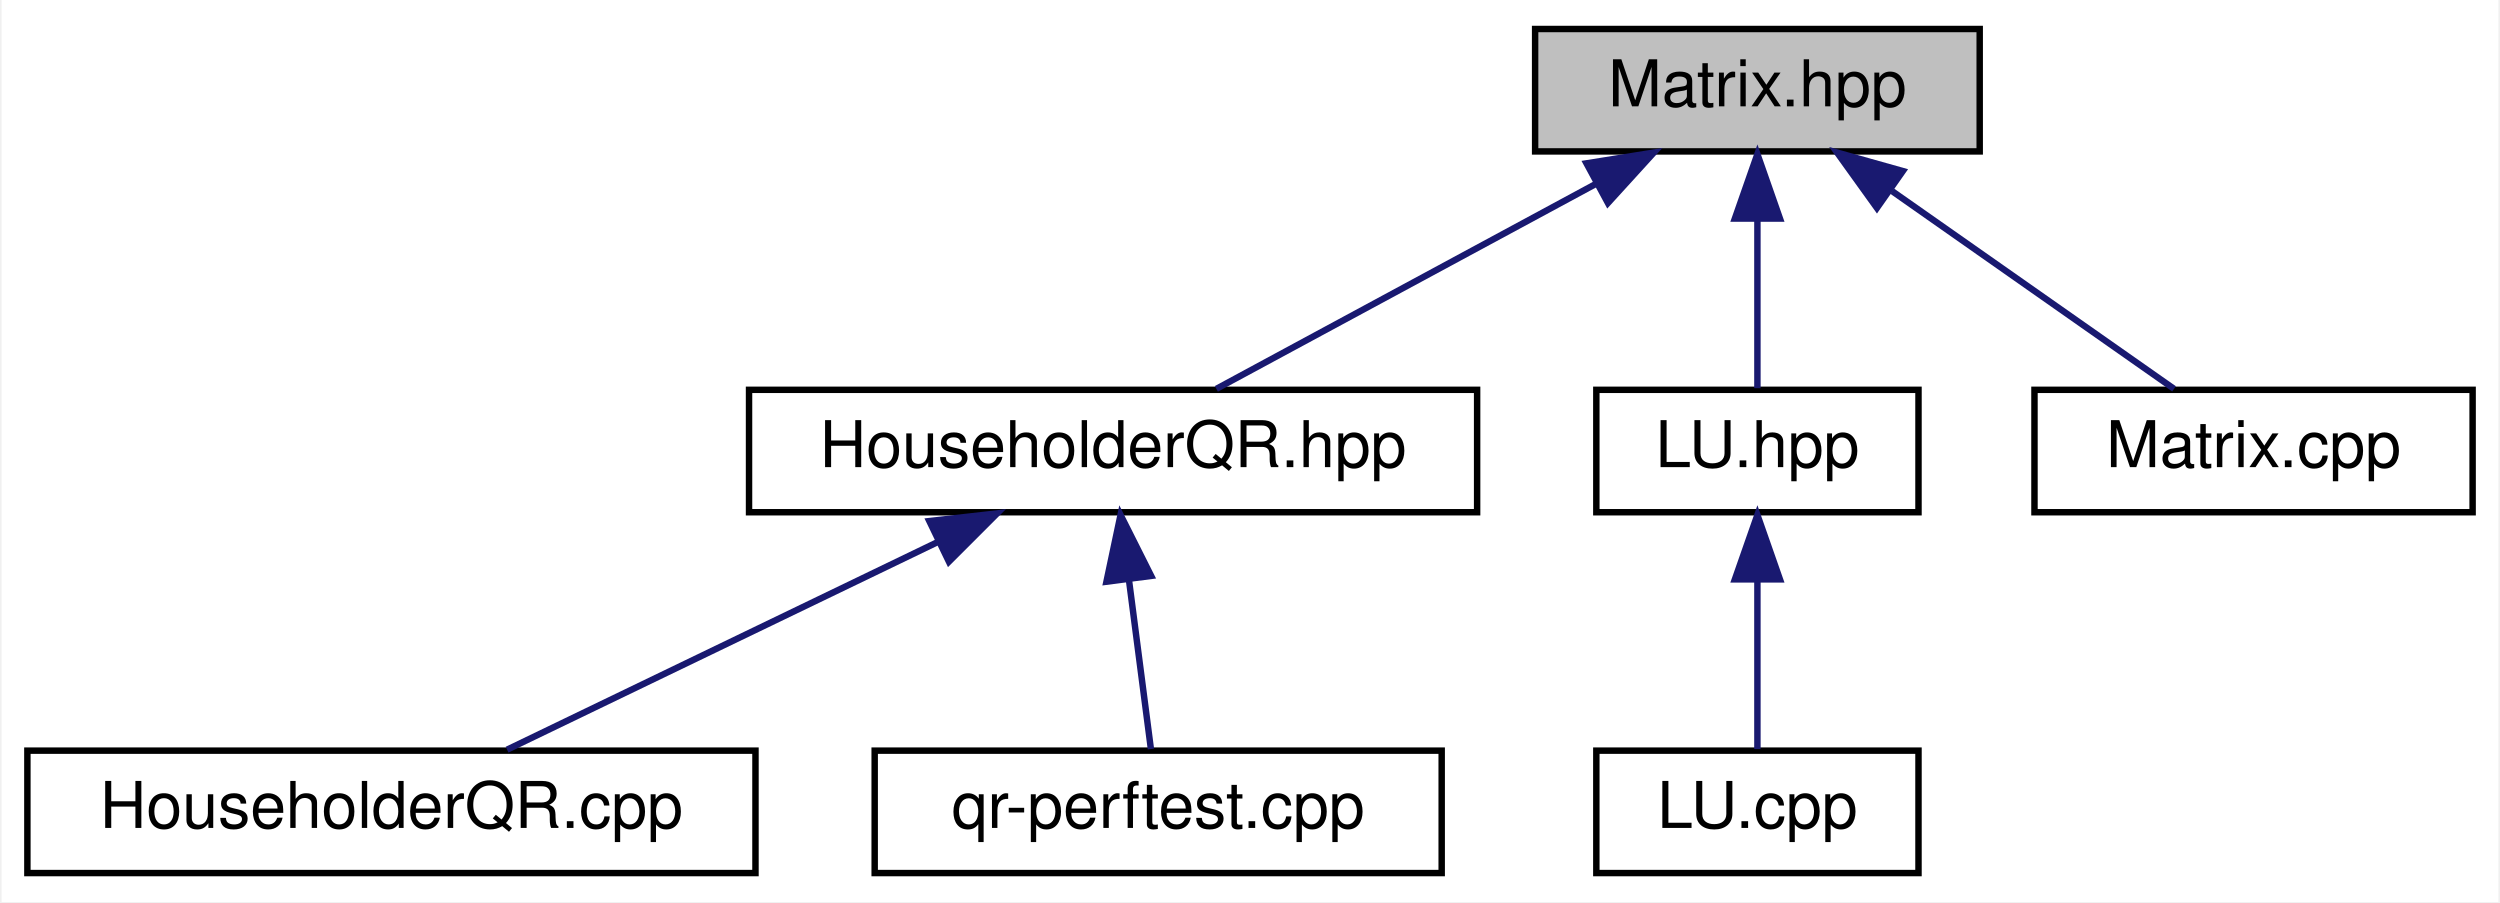
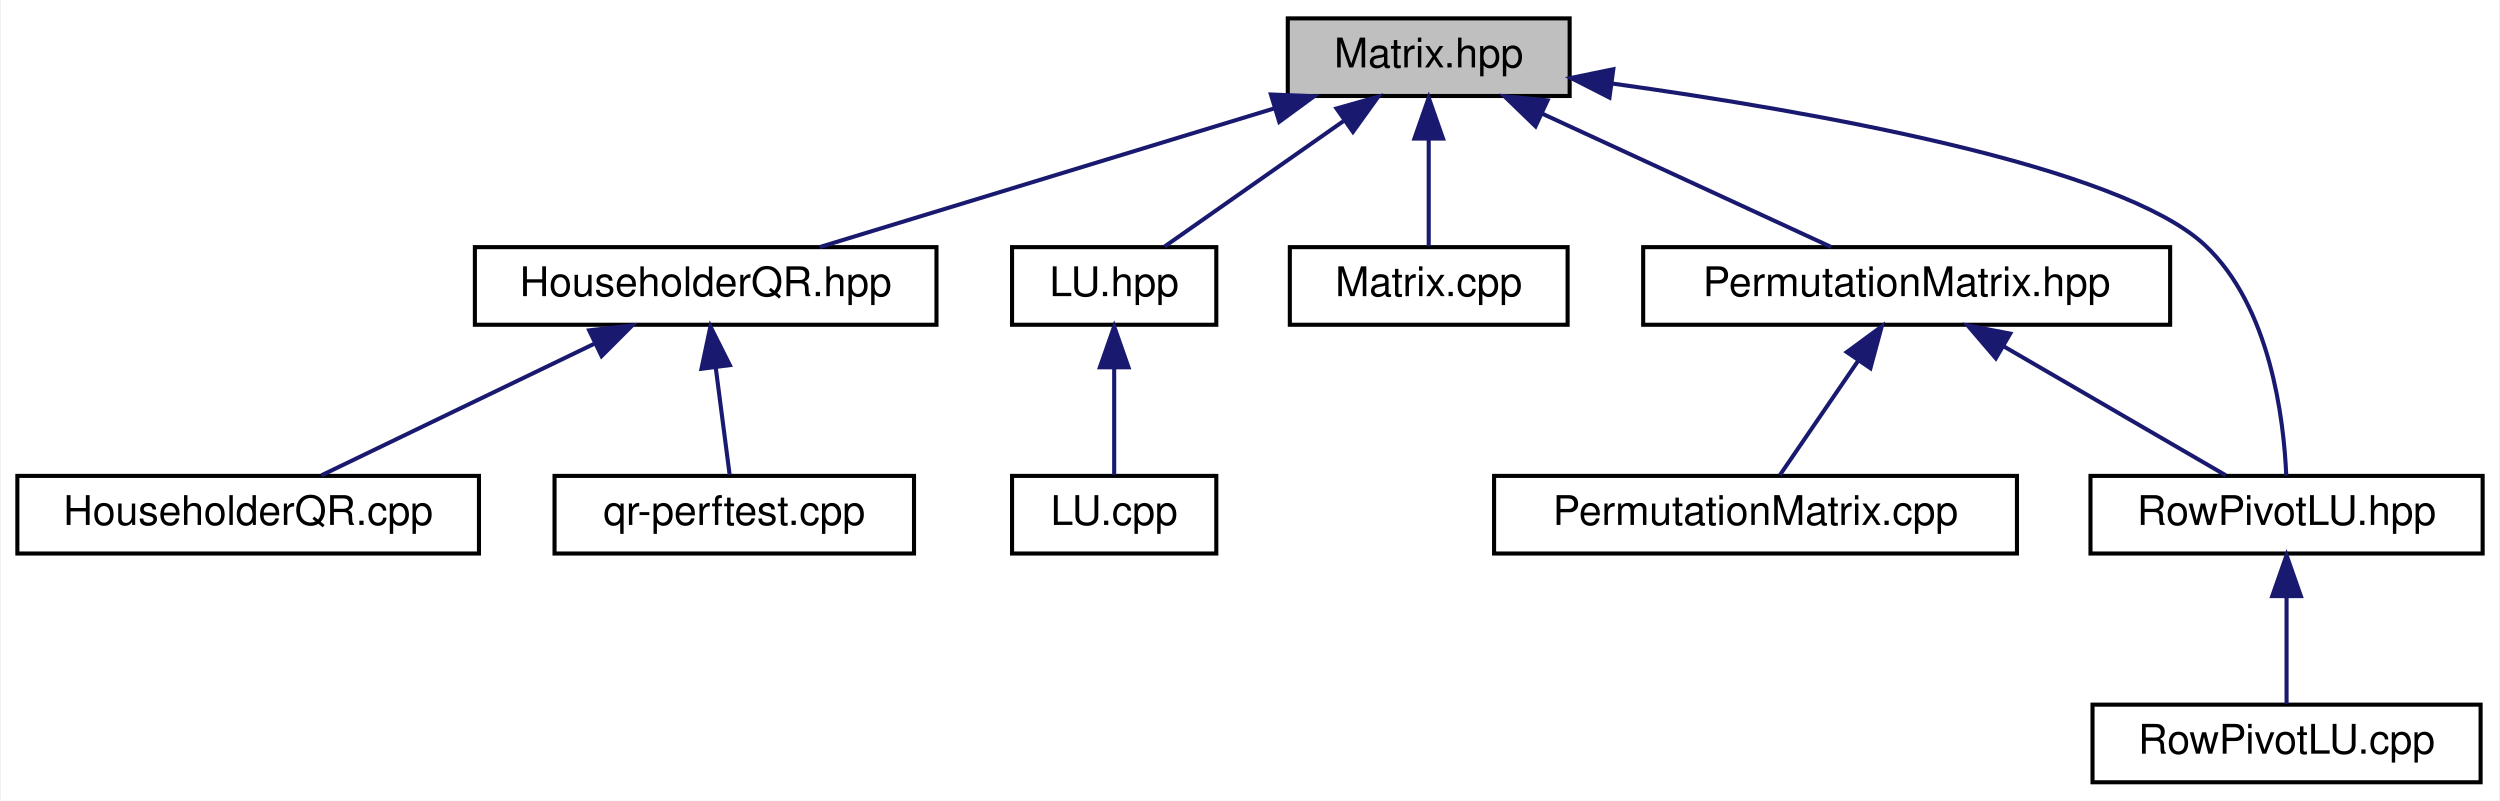
- <svg xmlns="http://www.w3.org/2000/svg" xmlns:xlink="http://www.w3.org/1999/xlink" width="388pt" height="140pt" viewBox="0.00 0.00 387.50 140.00">
-   <g id="graph0" class="graph" transform="scale(1 1) rotate(0) translate(4 136)">
-     <polygon fill="white" stroke="transparent" points="-4,4 -4,-136 383.5,-136 383.5,4 -4,4" />
+ <svg xmlns="http://www.w3.org/2000/svg" xmlns:xlink="http://www.w3.org/1999/xlink" width="612pt" height="196pt" viewBox="0.00 0.00 611.50 196.00">
+   <g id="graph0" class="graph" transform="scale(1 1) rotate(0) translate(4 192)">
+     <polygon fill="white" stroke="transparent" points="-4,4 -4,-192 607.5,-192 607.5,4 -4,4" />
    <g id="node1" class="node">
      <g id="a_node1">
        <a xlink:title=" ">
-           <polygon fill="#bfbfbf" stroke="black" points="234,-112.5 234,-131.5 303,-131.5 303,-112.5 234,-112.5" />
-           <text text-anchor="middle" x="268.5" y="-119.5" font-family="Helvetica,sans-Serif" font-size="10.00">Matrix.hpp</text>
+           <polygon fill="#bfbfbf" stroke="black" points="311,-168.5 311,-187.5 380,-187.5 380,-168.5 311,-168.5" />
+           <text text-anchor="middle" x="345.5" y="-175.5" font-family="Helvetica,sans-Serif" font-size="10.00">Matrix.hpp</text>
        </a>
      </g>
    </g>
    <g id="node2" class="node">
      <g id="a_node2">
        <a xlink:href="../../d9/d52/HouseholderQR_8hpp.html" target="_top" xlink:title=" ">
-           <polygon fill="white" stroke="black" points="112,-56.5 112,-75.5 225,-75.5 225,-56.5 112,-56.5" />
-           <text text-anchor="middle" x="168.5" y="-63.5" font-family="Helvetica,sans-Serif" font-size="10.00">HouseholderQR.hpp</text>
+           <polygon fill="white" stroke="black" points="112,-112.5 112,-131.5 225,-131.5 225,-112.5 112,-112.5" />
+           <text text-anchor="middle" x="168.5" y="-119.5" font-family="Helvetica,sans-Serif" font-size="10.00">HouseholderQR.hpp</text>
        </a>
      </g>
    </g>
    <g id="edge1" class="edge">
-       <path fill="none" stroke="midnightblue" d="M243.41,-107.45C224.95,-97.48 200.4,-84.23 184.53,-75.65" />
-       <polygon fill="midnightblue" stroke="midnightblue" points="241.97,-110.65 252.43,-112.32 245.3,-104.49 241.97,-110.65" />
+       <path fill="none" stroke="midnightblue" d="M307.6,-165.44C274.22,-155.26 226.4,-140.66 196.41,-131.52" />
+       <polygon fill="midnightblue" stroke="midnightblue" points="306.87,-168.87 317.45,-168.44 308.91,-162.18 306.87,-168.87" />
    </g>
    <g id="node5" class="node">
      <g id="a_node5">
        <a xlink:href="../../d6/dcf/LU_8hpp.html" target="_top" xlink:title=" ">
-           <polygon fill="white" stroke="black" points="243.5,-56.5 243.5,-75.5 293.5,-75.5 293.5,-56.5 243.5,-56.5" />
-           <text text-anchor="middle" x="268.5" y="-63.5" font-family="Helvetica,sans-Serif" font-size="10.00">LU.hpp</text>
+           <polygon fill="white" stroke="black" points="243.5,-112.5 243.5,-131.5 293.5,-131.5 293.5,-112.5 243.5,-112.5" />
+           <text text-anchor="middle" x="268.5" y="-119.5" font-family="Helvetica,sans-Serif" font-size="10.00">LU.hpp</text>
        </a>
      </g>
    </g>
    <g id="edge4" class="edge">
-       <path fill="none" stroke="midnightblue" d="M268.5,-101.8C268.5,-92.91 268.5,-82.78 268.5,-75.75" />
-       <polygon fill="midnightblue" stroke="midnightblue" points="265,-102.08 268.5,-112.08 272,-102.08 265,-102.08" />
+       <path fill="none" stroke="midnightblue" d="M324.6,-162.34C310.59,-152.52 292.62,-139.91 280.84,-131.65" />
+       <polygon fill="midnightblue" stroke="midnightblue" points="322.93,-165.45 333.13,-168.32 326.95,-159.72 322.93,-165.45" />
    </g>
    <g id="node7" class="node">
      <g id="a_node7">
        <a xlink:href="../../dd/d52/Matrix_8cpp.html" target="_top" xlink:title=" ">
-           <polygon fill="white" stroke="black" points="311.5,-56.5 311.5,-75.5 379.5,-75.5 379.5,-56.5 311.5,-56.5" />
-           <text text-anchor="middle" x="345.5" y="-63.5" font-family="Helvetica,sans-Serif" font-size="10.00">Matrix.cpp</text>
+           <polygon fill="white" stroke="black" points="311.5,-112.5 311.5,-131.5 379.5,-131.5 379.5,-112.5 311.5,-112.5" />
+           <text text-anchor="middle" x="345.5" y="-119.5" font-family="Helvetica,sans-Serif" font-size="10.00">Matrix.cpp</text>
        </a>
      </g>
    </g>
    <g id="edge6" class="edge">
-       <path fill="none" stroke="midnightblue" d="M289.4,-106.34C303.41,-96.52 321.38,-83.91 333.16,-75.65" />
-       <polygon fill="midnightblue" stroke="midnightblue" points="287.05,-103.72 280.87,-112.32 291.07,-109.45 287.05,-103.72" />
+       <path fill="none" stroke="midnightblue" d="M345.5,-157.8C345.5,-148.91 345.5,-138.78 345.5,-131.75" />
+       <polygon fill="midnightblue" stroke="midnightblue" points="342,-158.08 345.5,-168.08 349,-158.08 342,-158.08" />
+     </g>
+     <g id="node8" class="node">
+       <g id="a_node8">
+         <a xlink:href="../../df/d3f/PermutationMatrix_8hpp.html" target="_top" xlink:title=" ">
+           <polygon fill="white" stroke="black" points="398,-112.5 398,-131.5 527,-131.5 527,-112.5 398,-112.5" />
+           <text text-anchor="middle" x="462.5" y="-119.5" font-family="Helvetica,sans-Serif" font-size="10.00">PermutationMatrix.hpp</text>
+         </a>
+       </g>
+     </g>
+     <g id="edge7" class="edge">
+       <path fill="none" stroke="midnightblue" d="M373.16,-164.23C395.05,-154.13 425,-140.31 444.05,-131.52" />
+       <polygon fill="midnightblue" stroke="midnightblue" points="371.65,-161.08 364.04,-168.44 374.59,-167.43 371.65,-161.08" />
+     </g>
+     <g id="node10" class="node">
+       <g id="a_node10">
+         <a xlink:href="../../d3/d5d/RowPivotLU_8hpp.html" target="_top" xlink:title=" ">
+           <polygon fill="white" stroke="black" points="507.5,-56.5 507.5,-75.5 603.5,-75.5 603.5,-56.5 507.5,-56.5" />
+           <text text-anchor="middle" x="555.5" y="-63.5" font-family="Helvetica,sans-Serif" font-size="10.00">RowPivotLU.hpp</text>
+         </a>
+       </g>
+     </g>
+     <g id="edge11" class="edge">
+       <path fill="none" stroke="midnightblue" d="M390.42,-171.55C439.76,-164.69 514.76,-151.41 535.5,-132 551.53,-116.99 554.83,-89.48 555.43,-75.56" />
+       <polygon fill="midnightblue" stroke="midnightblue" points="389.75,-168.11 380.31,-172.92 390.69,-175.05 389.75,-168.11" />
    </g>
    <g id="node3" class="node">
      <g id="a_node3">
        <a xlink:href="../../df/d5c/HouseholderQR_8cpp.html" target="_top" xlink:title=" ">
-           <polygon fill="white" stroke="black" points="0,-0.5 0,-19.5 113,-19.5 113,-0.5 0,-0.5" />
-           <text text-anchor="middle" x="56.5" y="-7.5" font-family="Helvetica,sans-Serif" font-size="10.00">HouseholderQR.cpp</text>
+           <polygon fill="white" stroke="black" points="0,-56.5 0,-75.5 113,-75.5 113,-56.5 0,-56.5" />
+           <text text-anchor="middle" x="56.5" y="-63.5" font-family="Helvetica,sans-Serif" font-size="10.00">HouseholderQR.cpp</text>
        </a>
      </g>
    </g>
    <g id="edge2" class="edge">
-       <path fill="none" stroke="midnightblue" d="M141.25,-51.86C120.48,-41.85 92.48,-28.35 74.45,-19.65" />
-       <polygon fill="midnightblue" stroke="midnightblue" points="139.98,-55.13 150.51,-56.32 143.02,-48.83 139.98,-55.13" />
+       <path fill="none" stroke="midnightblue" d="M141.25,-107.86C120.48,-97.85 92.48,-84.35 74.45,-75.65" />
+       <polygon fill="midnightblue" stroke="midnightblue" points="139.98,-111.13 150.51,-112.32 143.02,-104.83 139.98,-111.13" />
    </g>
    <g id="node4" class="node">
      <g id="a_node4">
        <a xlink:href="../../de/d90/qr-perftest_8cpp.html" target="_top" xlink:title=" ">
-           <polygon fill="white" stroke="black" points="131.5,-0.5 131.5,-19.5 219.5,-19.5 219.5,-0.5 131.5,-0.5" />
-           <text text-anchor="middle" x="175.5" y="-7.5" font-family="Helvetica,sans-Serif" font-size="10.00">qr-perftest.cpp</text>
+           <polygon fill="white" stroke="black" points="131.5,-56.5 131.5,-75.5 219.5,-75.5 219.5,-56.5 131.5,-56.5" />
+           <text text-anchor="middle" x="175.5" y="-63.5" font-family="Helvetica,sans-Serif" font-size="10.00">qr-perftest.cpp</text>
        </a>
      </g>
    </g>
    <g id="edge3" class="edge">
-       <path fill="none" stroke="midnightblue" d="M170.95,-46.1C172.11,-37.14 173.44,-26.86 174.37,-19.75" />
-       <polygon fill="midnightblue" stroke="midnightblue" points="167.47,-45.72 169.66,-56.08 174.41,-46.62 167.47,-45.72" />
+       <path fill="none" stroke="midnightblue" d="M170.95,-102.1C172.11,-93.14 173.44,-82.86 174.37,-75.75" />
+       <polygon fill="midnightblue" stroke="midnightblue" points="167.47,-101.72 169.66,-112.08 174.41,-102.62 167.47,-101.72" />
    </g>
    <g id="node6" class="node">
      <g id="a_node6">
        <a xlink:href="../../d6/d57/LU_8cpp.html" target="_top" xlink:title=" ">
-           <polygon fill="white" stroke="black" points="243.5,-0.5 243.5,-19.5 293.5,-19.5 293.5,-0.5 243.5,-0.5" />
-           <text text-anchor="middle" x="268.5" y="-7.5" font-family="Helvetica,sans-Serif" font-size="10.00">LU.cpp</text>
+           <polygon fill="white" stroke="black" points="243.5,-56.5 243.5,-75.5 293.5,-75.5 293.5,-56.5 243.5,-56.5" />
+           <text text-anchor="middle" x="268.5" y="-63.5" font-family="Helvetica,sans-Serif" font-size="10.00">LU.cpp</text>
        </a>
      </g>
    </g>
    <g id="edge5" class="edge">
-       <path fill="none" stroke="midnightblue" d="M268.5,-45.8C268.5,-36.91 268.5,-26.78 268.5,-19.75" />
-       <polygon fill="midnightblue" stroke="midnightblue" points="265,-46.08 268.5,-56.08 272,-46.08 265,-46.08" />
+       <path fill="none" stroke="midnightblue" d="M268.5,-101.8C268.5,-92.91 268.5,-82.78 268.5,-75.75" />
+       <polygon fill="midnightblue" stroke="midnightblue" points="265,-102.08 268.5,-112.08 272,-102.08 265,-102.08" />
+     </g>
+     <g id="node9" class="node">
+       <g id="a_node9">
+         <a xlink:href="../../d9/d7f/PermutationMatrix_8cpp.html" target="_top" xlink:title=" ">
+           <polygon fill="white" stroke="black" points="361.5,-56.5 361.5,-75.5 489.5,-75.5 489.5,-56.5 361.5,-56.5" />
+           <text text-anchor="middle" x="425.5" y="-63.5" font-family="Helvetica,sans-Serif" font-size="10.00">PermutationMatrix.cpp</text>
+         </a>
+       </g>
+     </g>
+     <g id="edge8" class="edge">
+       <path fill="none" stroke="midnightblue" d="M450.55,-103.57C444.19,-94.27 436.63,-83.25 431.5,-75.75" />
+       <polygon fill="midnightblue" stroke="midnightblue" points="447.85,-105.81 456.39,-112.08 453.63,-101.86 447.85,-105.81" />
+     </g>
+     <g id="edge9" class="edge">
+       <path fill="none" stroke="midnightblue" d="M486.31,-107.18C503.42,-97.24 525.97,-84.15 540.6,-75.65" />
+       <polygon fill="midnightblue" stroke="midnightblue" points="484.33,-104.28 477.44,-112.32 487.85,-110.33 484.33,-104.28" />
+     </g>
+     <g id="node11" class="node">
+       <g id="a_node11">
+         <a xlink:href="../../d7/d1c/RowPivotLU_8cpp.html" target="_top" xlink:title=" ">
+           <polygon fill="white" stroke="black" points="508,-0.5 508,-19.5 603,-19.5 603,-0.5 508,-0.5" />
+           <text text-anchor="middle" x="555.5" y="-7.5" font-family="Helvetica,sans-Serif" font-size="10.00">RowPivotLU.cpp</text>
+         </a>
+       </g>
+     </g>
+     <g id="edge10" class="edge">
+       <path fill="none" stroke="midnightblue" d="M555.5,-45.8C555.5,-36.91 555.5,-26.78 555.5,-19.75" />
+       <polygon fill="midnightblue" stroke="midnightblue" points="552,-46.08 555.5,-56.08 559,-46.08 552,-46.08" />
    </g>
  </g>
</svg>
